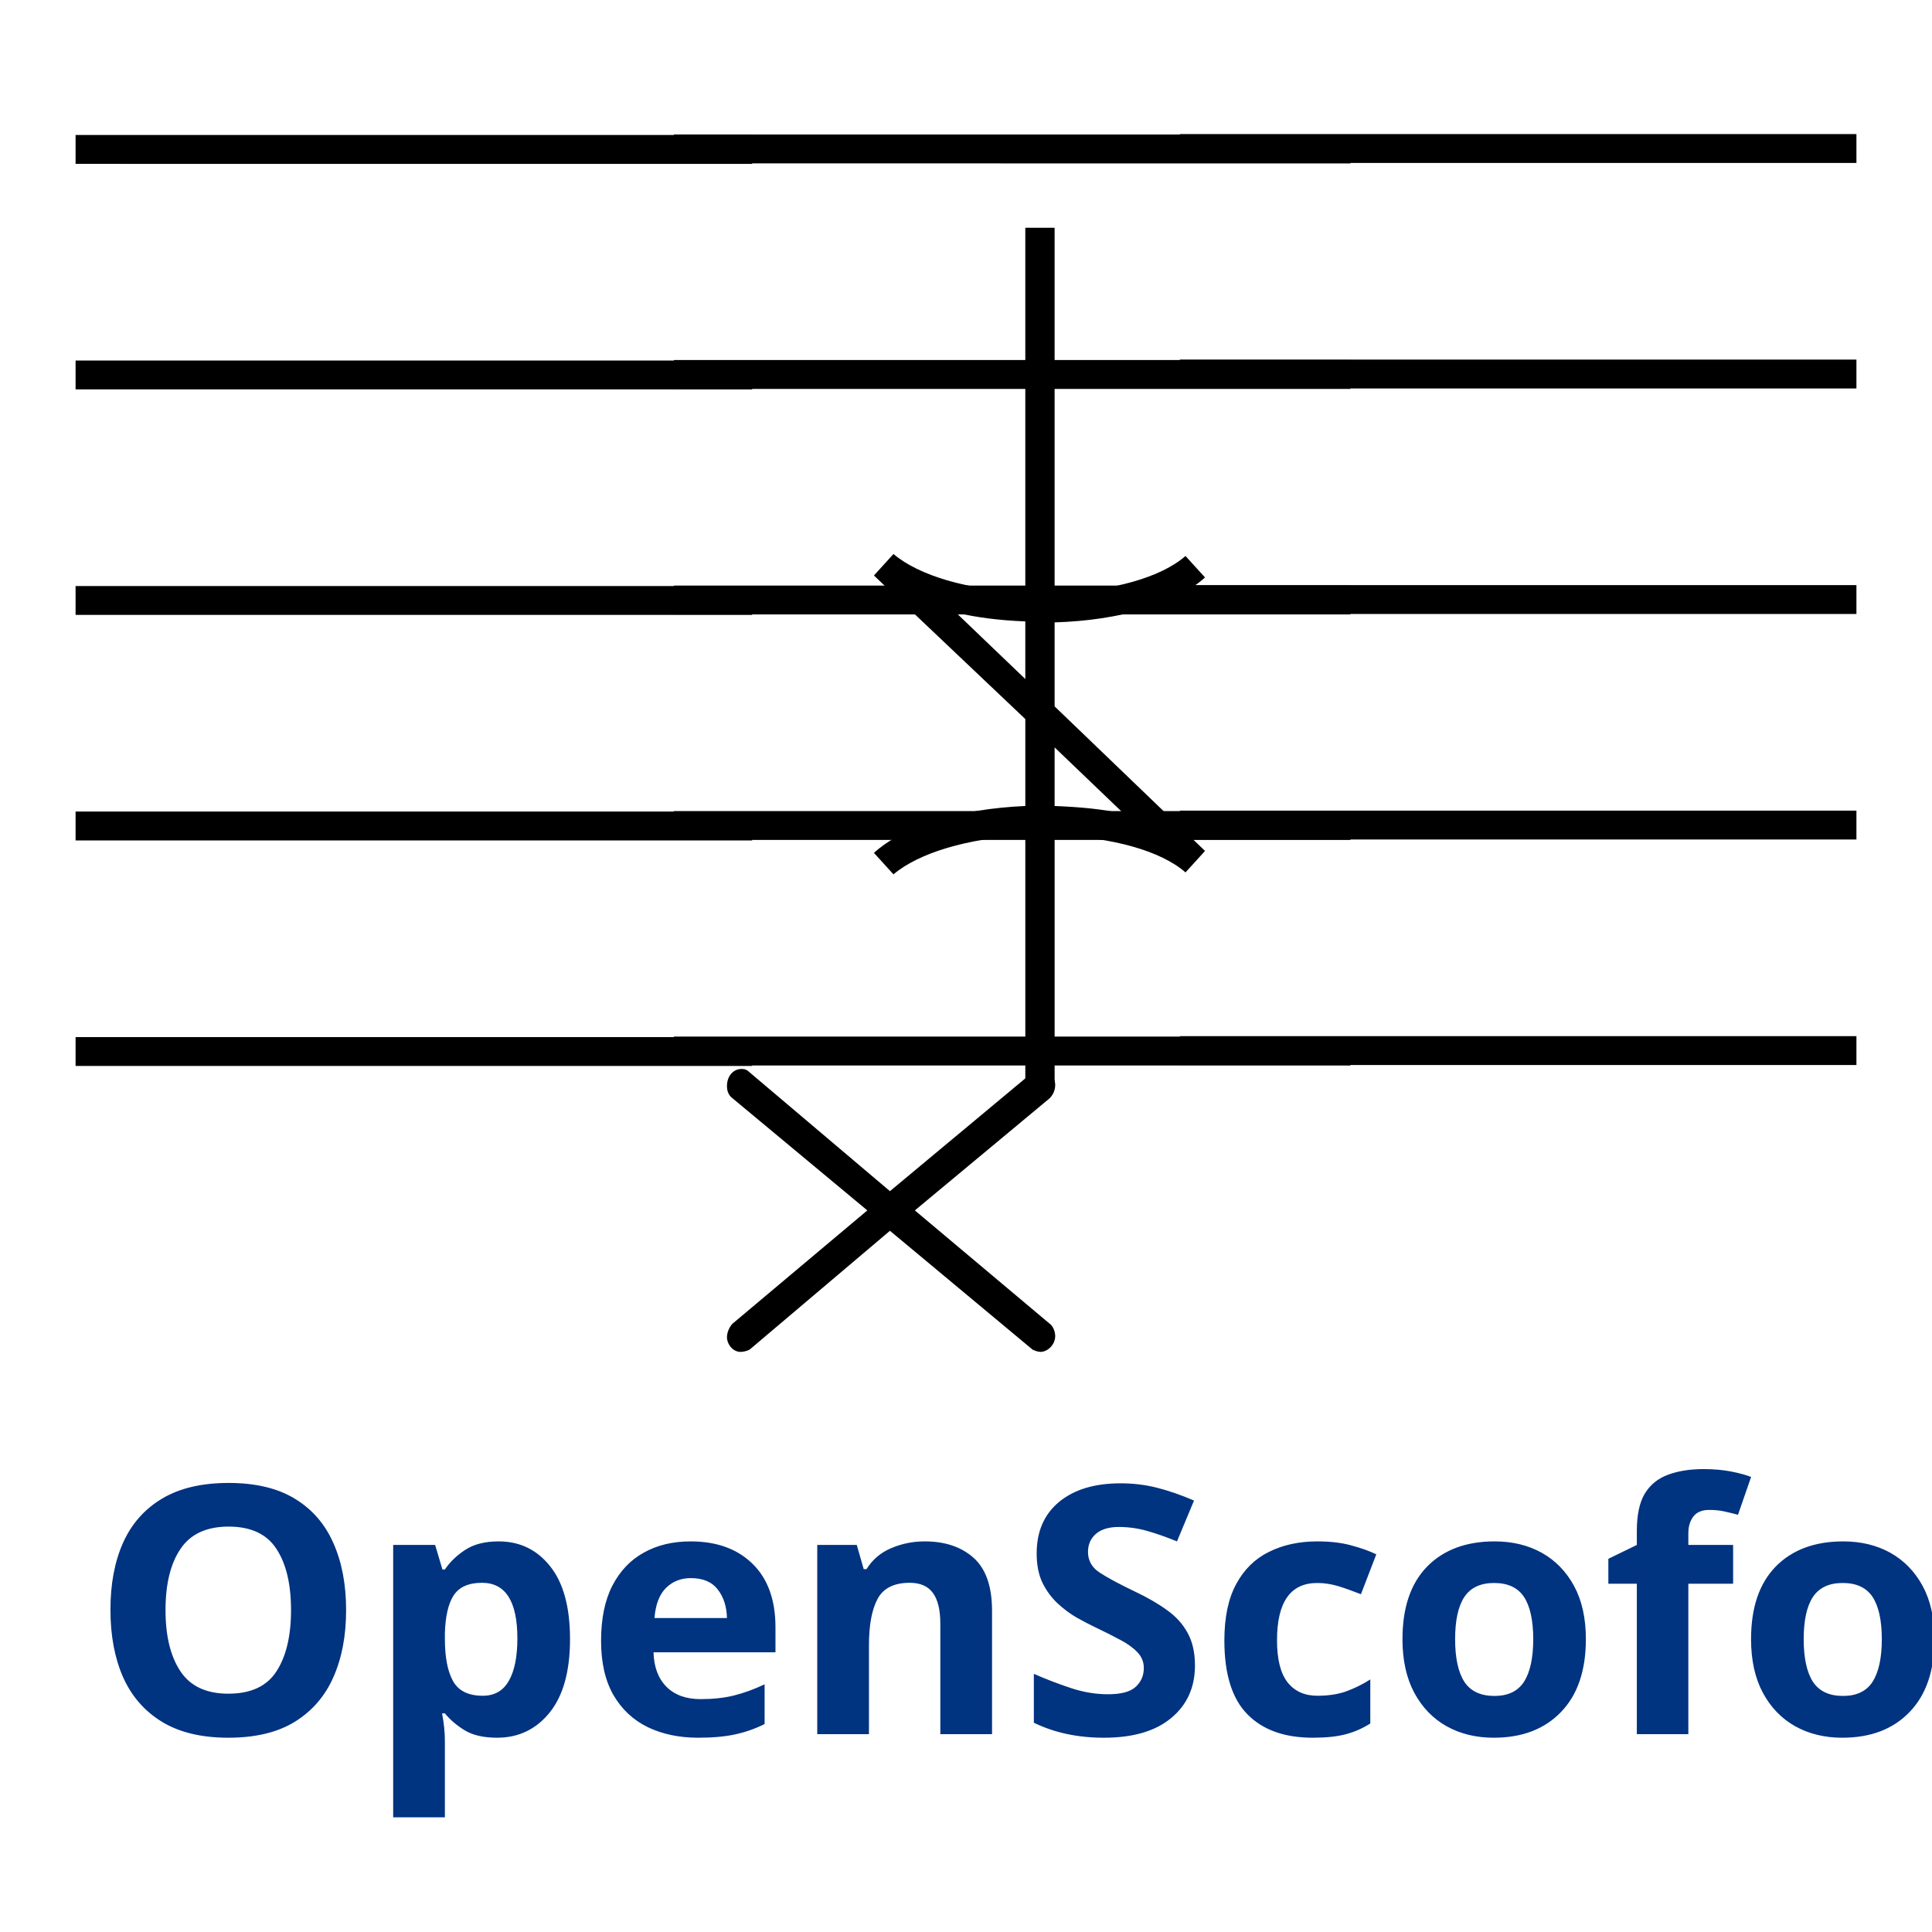
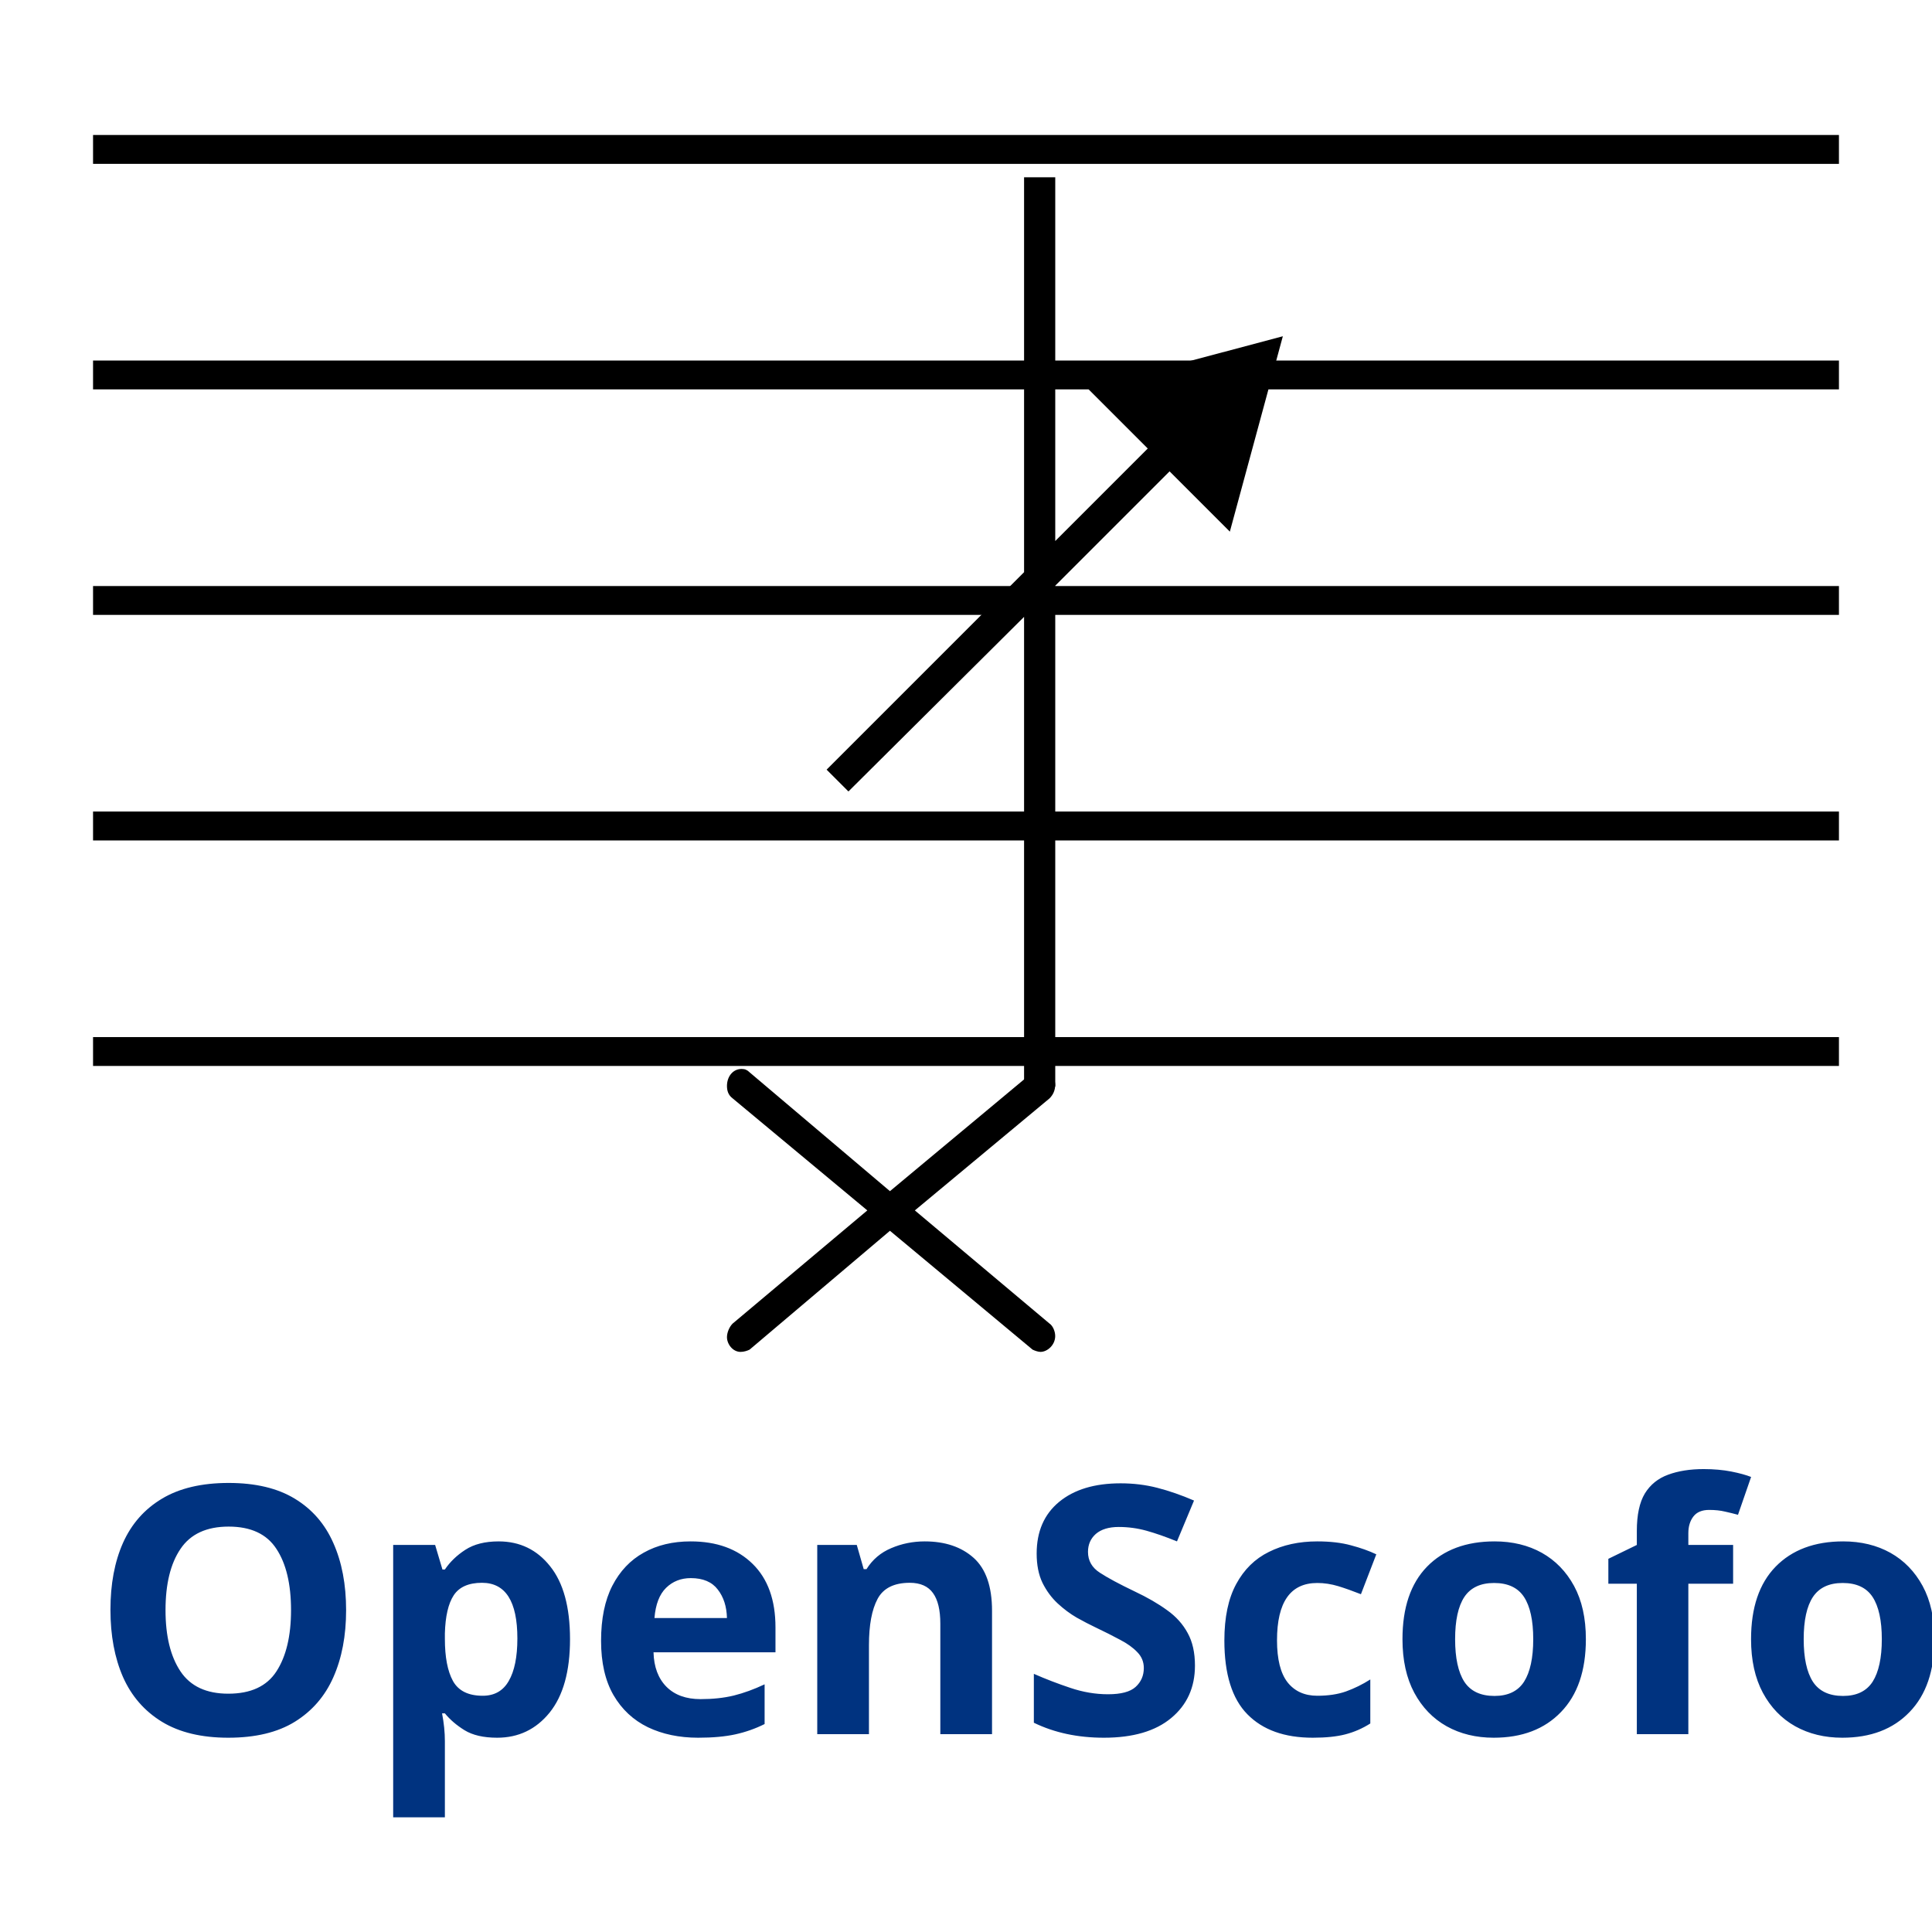
<svg xmlns="http://www.w3.org/2000/svg" width="100mm" height="100mm" viewBox="0 0 100 100" version="1.1" id="svg1">
  <defs id="defs1" />
  <g id="layer1">
    <g id="g1" transform="matrix(0.6205624,0,0,0.6205624,1.142379,4.211437)">
      <g id="g4" transform="translate(0,-6.702462)">
-         <path d="m 110.794,88.785 v -2.408 H 54.363 v 2.408 z m 0,-18.81 V 67.567 H 54.363 v 2.408 z m 0,-18.81 V 48.757 H 54.363 v 2.408 z m 0,-18.81 V 29.946 H 54.363 v 2.408 z m 0,-18.81 V 11.136 H 54.363 v 2.408 z" id="path1-2-1" style="stroke-width:0.075" />
        <g id="g2" transform="translate(-3.563055)">
-           <path d="M 64.457,88.825 V 86.417 H 8.026 v 2.408 z m 0,-18.81 V 67.607 H 8.026 v 2.408 z m 0,-18.81 V 48.796 H 8.026 v 2.408 z m 0,-18.81 V 29.986 H 8.026 v 2.408 z m 0,-18.81 V 11.175 H 8.026 v 2.408 z" id="path1-2" style="stroke-width:0.075" />
-           <path d="m 156.563,88.747 v -2.408 h -56.431 v 2.408 z m 0,-18.81 v -2.408 h -56.431 v 2.408 z m 0,-18.81 v -2.408 h -56.431 v 2.408 z m 0,-18.81 v -2.408 h -56.431 v 2.408 z m 0,-18.81 v -2.408 h -56.431 v 2.408 z" id="path1-2-1-0" style="stroke-width:0.075" />
+           <path d="M 155.105,88.825 V 86.417 H 9.483 v 2.408 z m 0,-18.81 V 67.607 H 9.483 v 2.408 z m 0,-18.81 V 48.796 H 9.483 v 2.408 z m 0,-18.81 V 29.986 H 9.483 v 2.408 z m 0,-18.81 V 11.175 H 9.483 v 2.408 z" id="path1-2" style="stroke-width:0.121" />
        </g>
        <g id="g3" transform="translate(-21.38281)">
          <path d="m 107.082,91.529 c 0.283,-0.283 0.472,-0.661 0.472,-1.133 0,-0.566 -0.472,-1.322 -1.227,-1.322 -0.189,0 -0.472,0.094 -0.661,0.283 l -11.895,9.912 -11.706,-9.912 c -0.189,-0.189 -0.378,-0.283 -0.661,-0.283 -0.755,0 -1.227,0.661 -1.227,1.416 0,0.378 0.094,0.755 0.472,1.038 l 11.234,9.346 -11.234,9.44 c -0.283,0.283 -0.472,0.755 -0.472,1.133 0,0.566 0.472,1.227 1.133,1.227 0.283,0 0.566,-0.094 0.755,-0.189 l 11.706,-9.912 11.895,9.912 c 0.189,0.094 0.472,0.189 0.661,0.189 0.566,0 1.227,-0.566 1.227,-1.322 0,-0.378 -0.189,-0.85 -0.472,-1.038 l -11.234,-9.44 z" id="path1-5" style="stroke-width:0.094" />
-           <path d="m 107.505,58.834 v -7.006 c 5.458,-0.163 10.102,-1.548 12.545,-3.747 l -1.629,-1.792 c -2.037,1.792 -6.11,2.933 -10.916,3.096 V 18.916 h -2.444 V 49.302 C 100.255,49.139 96.182,47.917 94.064,46.125 l -1.629,1.792 12.627,11.975 v 7.25 c -5.458,0.244 -10.102,1.629 -12.627,3.91 l 1.629,1.792 c 2.118,-1.792 6.191,-3.014 10.998,-3.259 v 20.61 h 2.444 V 69.587 c 4.806,0.163 8.88,1.303 10.916,3.096 l 1.629,-1.792 z m 0,8.309 v -4.888 l 5.784,5.54 c -1.792,-0.407 -3.747,-0.57 -5.784,-0.652 z M 99.277,51.013 c 1.711,0.407 3.666,0.652 5.784,0.733 v 4.806 z" id="path1-8" style="stroke-width:0.081" />
+           <path d="m 122.121,44.259 -5.028,-5.028 -9.535,9.535 V 90.548 h -2.6 V 51.367 L 90.308,65.93 88.488,64.11 104.958,47.64 V 14.701 h 2.6 v 30.339 l 7.715,-7.715 -5.028,-5.028 16.296,-4.334 z" id="path1" style="stroke-width:0.087" />
        </g>
        <text xml:space="preserve" style="font-size:28.899px;writing-mode:lr-tb;direction:ltr;fill:#003380;stroke-width:0.677" x="5.701" y="144.559" id="text1">
          <tspan id="tspan1" style="font-style:normal;font-variant:normal;font-weight:bold;font-stretch:normal;font-size:28.899px;font-family:'Proxima Nova';-inkscape-font-specification:'Proxima Nova Bold';fill:#003380;stroke-width:0.677" x="5.701" y="144.559">OpenScofo</tspan>
        </text>
      </g>
    </g>
  </g>
</svg>
